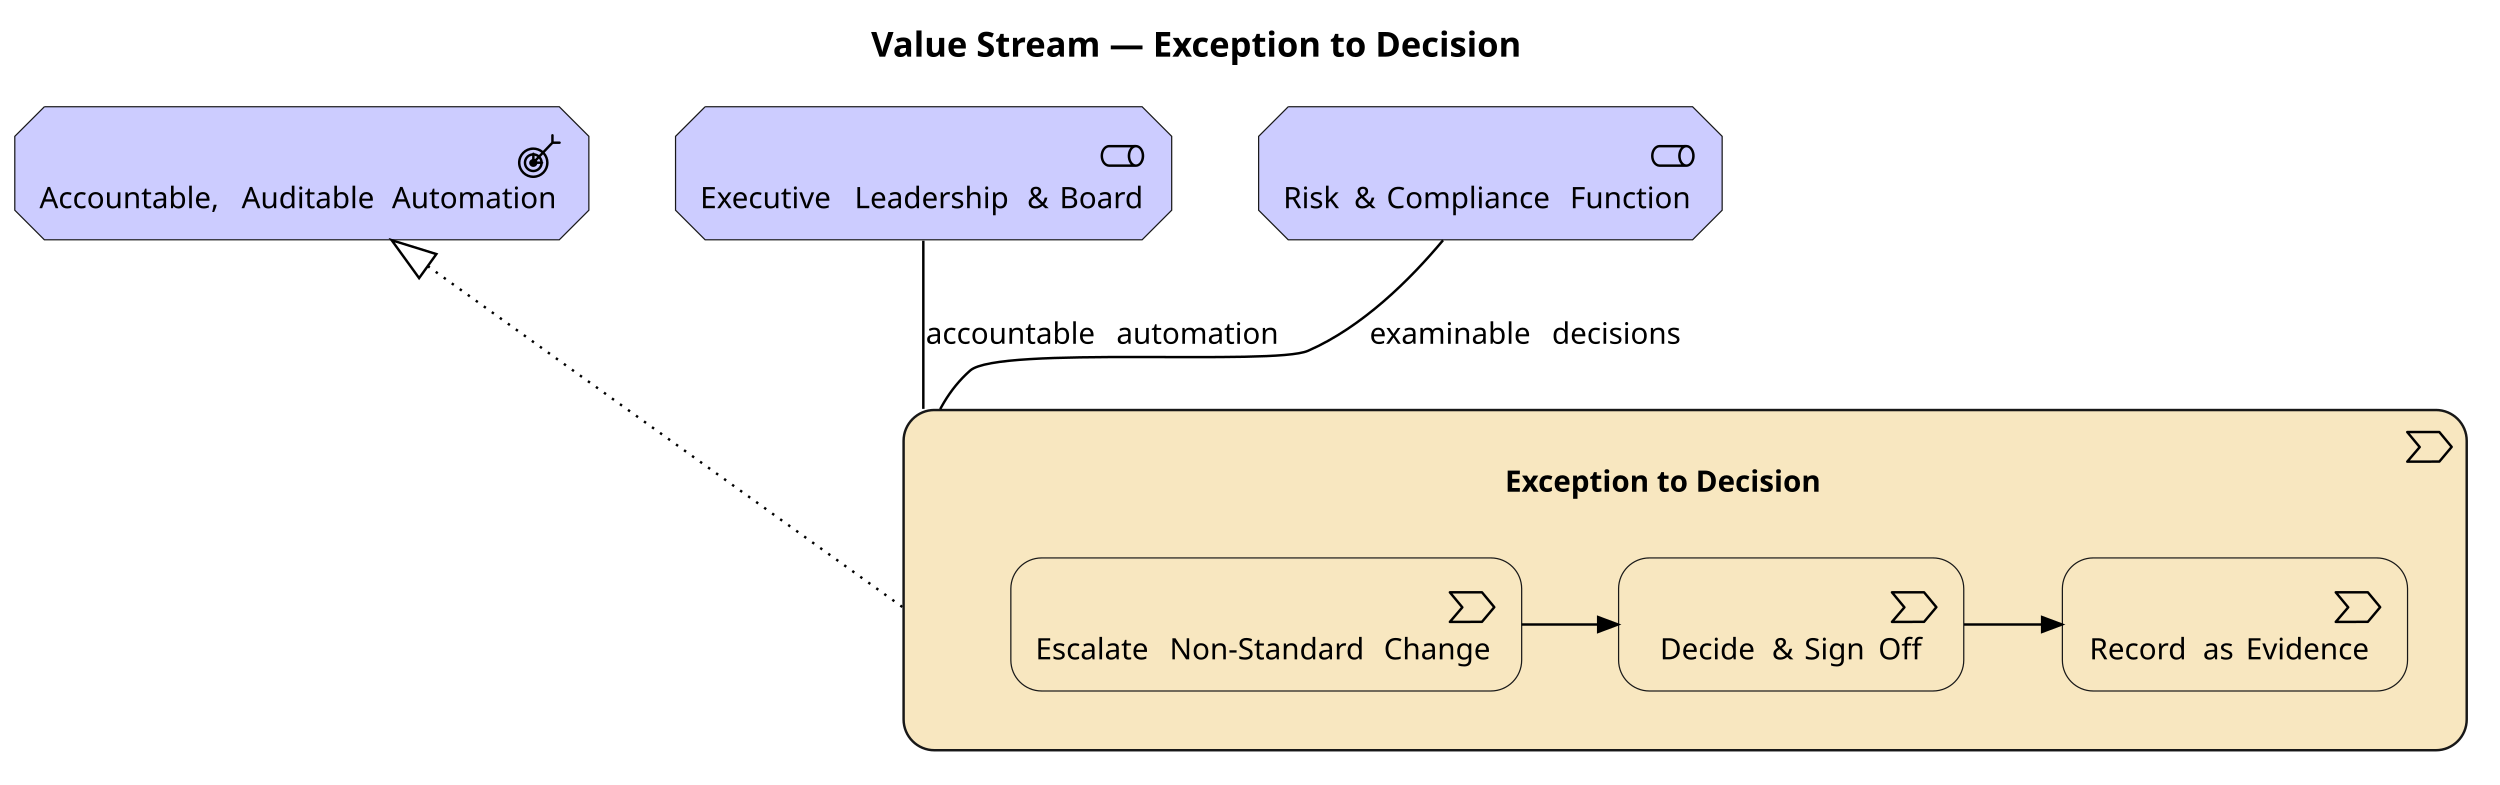
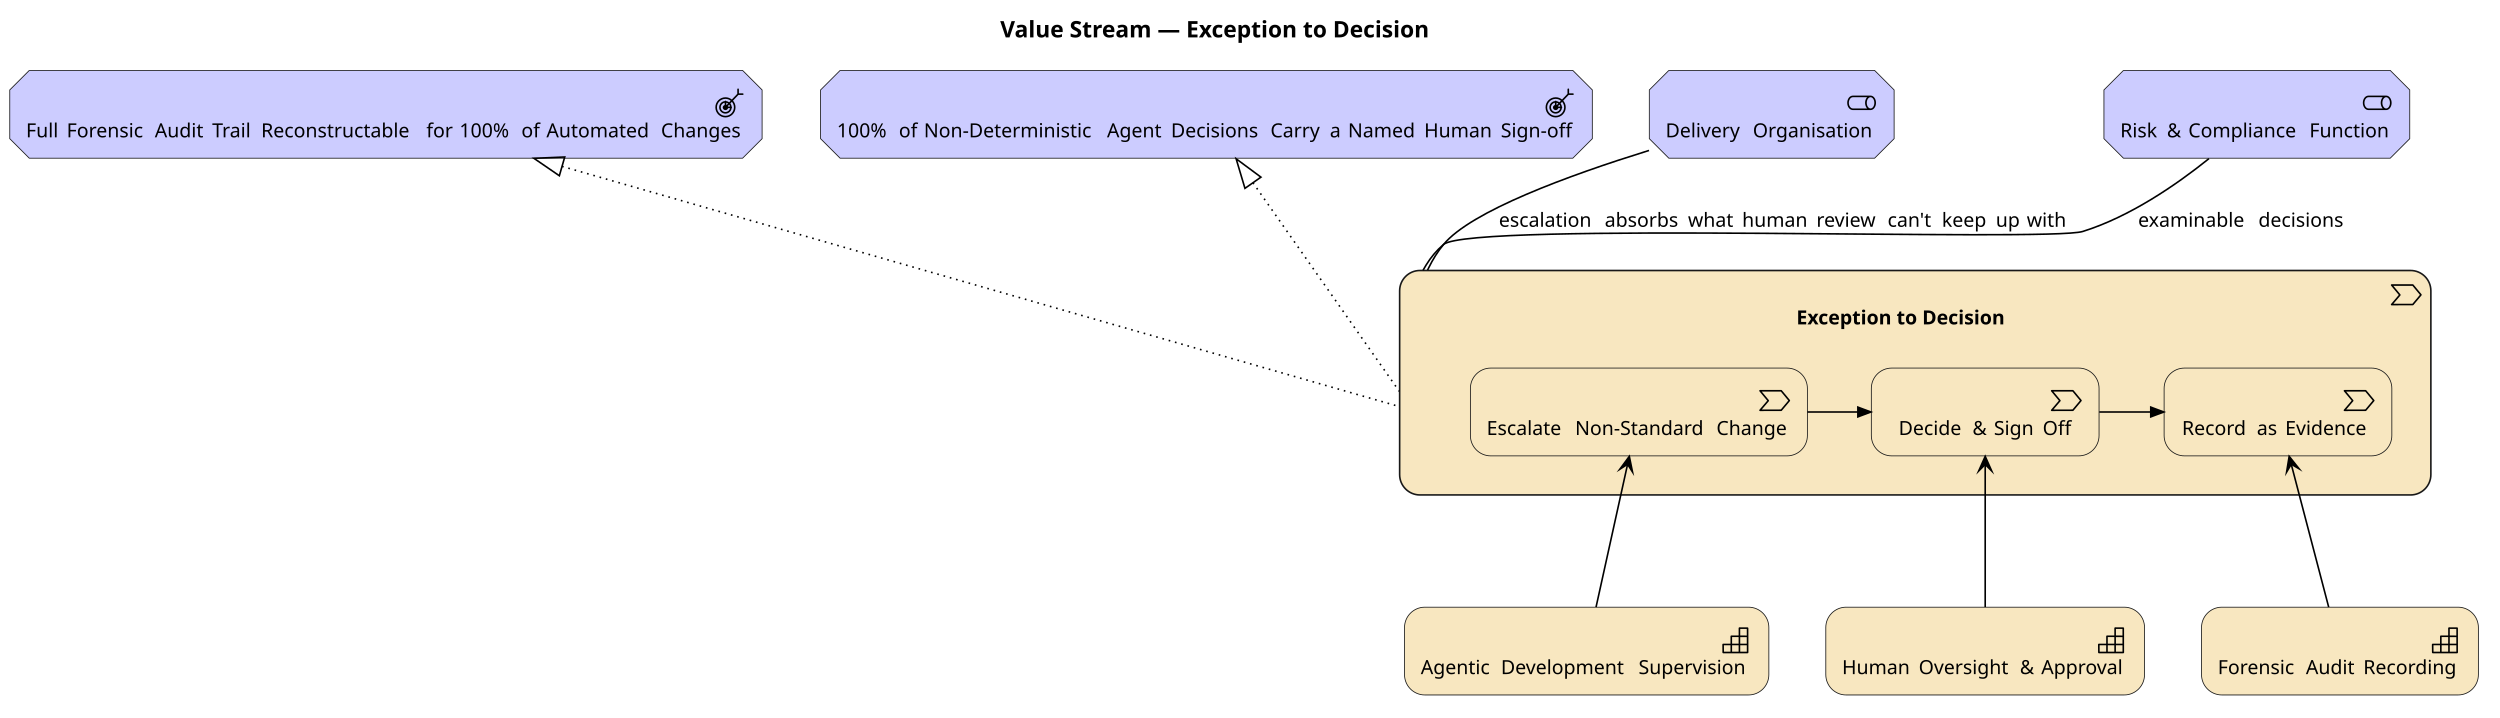
- <svg xmlns="http://www.w3.org/2000/svg" version="1.1" data-diagram-type="DESCRIPTION" style="width:1014px;height:318px;background:#FFFFFF;" width="1014px" height="318px" viewBox="0 0 1014 318" zoomAndPan="magnify" preserveAspectRatio="none" contentStyleType="text/css">
+ <svg xmlns="http://www.w3.org/2000/svg" version="1.1" data-diagram-type="DESCRIPTION" style="width:1537px;height:441px;background:#FFFFFF;" width="1537px" height="441px" viewBox="0 0 1537 441" zoomAndPan="magnify" preserveAspectRatio="none" contentStyleType="text/css">
  <defs />
  <g font-family="sans-serif" lengthAdjust="spacing">
    <g class="title" data-source-line="3">
-       <text x="353.325" y="22.995" fill="#000" font-size="14" textLength="300.85" font-weight="700">Value Stream — Exception to Decision</text>
+       <text x="614.934" y="22.995" fill="#000" font-size="14" textLength="300.85" font-weight="700">Value Stream — Exception to Decision</text>
    </g>
-     <g class="cluster" data-qualified-name="e_idc55b78731ffe56" id="ent0004" data-source-line="101">
-       <rect x="366.5" y="166.297" width="634" height="138" fill="#F8E7C0" style="stroke:#181818;stroke-width:1;" rx="12.5" ry="12.5" />
-       <path d="M976.371,174.744 A0.5,0.5 0 0 0 975.986,175.562 L980.781,181.328 L975.992,186.924 A0.5,0.5 0 0 0 976.373,187.75 L989.404,187.717 A0.5,0.5 0 0 0 989.785,187.537 L994.779,181.584 A0.5,0.5 0 0 0 994.781,180.943 L989.791,174.924 A0.5,0.5 0 0 0 989.406,174.744 M977.437,175.744 L989.172,175.744 L993.746,181.262 L989.168,186.717 L977.459,186.748 L981.814,181.658 A0.5,0.5 0 0 0 981.821,181.014" fill="#000" />
-       <text x="610.439" y="199.436" fill="#000" font-size="12" textLength="146.121" font-weight="700" font-family="Verdana">Exception to Decision</text>
+     <g class="cluster" data-qualified-name="e_idc55b78731ffe56" id="ent0008" data-source-line="101">
+       <rect x="860.5" y="166.297" width="634" height="138" fill="#F8E7C0" style="stroke:#181818;stroke-width:1;" rx="12.5" ry="12.5" />
+       <path d="M1470.371,174.744 A0.5,0.5 0 0 0 1469.986,175.562 L1474.781,181.328 L1469.992,186.924 A0.5,0.5 0 0 0 1470.373,187.75 L1483.404,187.717 A0.5,0.5 0 0 0 1483.785,187.537 L1488.779,181.584 A0.5,0.5 0 0 0 1488.781,180.943 L1483.791,174.924 A0.5,0.5 0 0 0 1483.406,174.744 M1471.437,175.744 L1483.172,175.744 L1487.746,181.262 L1483.168,186.717 L1471.459,186.748 L1475.814,181.658 A0.5,0.5 0 0 0 1475.821,181.014" fill="#000" />
+       <text x="1104.439" y="199.436" fill="#000" font-size="12" textLength="146.121" font-weight="700" font-family="Verdana">Exception to Decision</text>
    </g>
-     <g class="entity" data-qualified-name="e_idc55b78731ffe56.e_id57940702bdfc58" id="ent0005" data-source-line="101">
-       <rect x="410" y="226.297" width="207.189" height="53.969" fill="#F8E7C0" style="stroke:#181818;stroke-width:0.5;" rx="12.5" ry="12.5" />
-       <path d="M588.06,239.744 A0.5,0.5 0 0 0 587.675,240.562 L592.471,246.328 L587.682,251.924 A0.5,0.5 0 0 0 588.063,252.75 L601.094,252.717 A0.5,0.5 0 0 0 601.474,252.537 L606.468,246.584 A0.5,0.5 0 0 0 606.47,245.943 L601.48,239.924 A0.5,0.5 0 0 0 601.095,239.744 M589.127,240.744 L600.862,240.744 L605.435,246.262 L600.857,251.717 L589.148,251.748 L593.504,246.658 A0.5,0.5 0 0 0 593.51,246.014" fill="#000" />
-       <text x="420" y="267.436" fill="#000" font-size="12" textLength="50.561" font-family="Verdana">Escalate</text>
-       <text x="470.561" y="267.436" fill="#000" font-size="12" font-family="Verdana"> </text>
-       <text x="474.375" y="267.436" fill="#000" font-size="12" textLength="83.057" font-family="Verdana">Non-Standard</text>
-       <text x="557.432" y="267.436" fill="#000" font-size="12" font-family="Verdana"> </text>
-       <text x="561.246" y="267.436" fill="#000" font-size="12" textLength="45.943" font-family="Verdana">Change</text>
+     <g class="entity" data-qualified-name="e_idc55b78731ffe56.e_id57940702bdfc58" id="ent0009" data-source-line="101">
+       <rect x="904" y="226.297" width="207.189" height="53.969" fill="#F8E7C0" style="stroke:#181818;stroke-width:0.5;" rx="12.5" ry="12.5" />
+       <path d="M1082.06,239.744 A0.5,0.5 0 0 0 1081.675,240.562 L1086.471,246.328 L1081.682,251.924 A0.5,0.5 0 0 0 1082.063,252.75 L1095.094,252.717 A0.5,0.5 0 0 0 1095.474,252.537 L1100.468,246.584 A0.5,0.5 0 0 0 1100.47,245.943 L1095.48,239.924 A0.5,0.5 0 0 0 1095.095,239.744 M1083.127,240.744 L1094.862,240.744 L1099.435,246.262 L1094.857,251.717 L1083.148,251.748 L1087.504,246.658 A0.5,0.5 0 0 0 1087.51,246.014" fill="#000" />
+       <text x="914" y="267.436" fill="#000" font-size="12" textLength="50.561" font-family="Verdana">Escalate</text>
+       <text x="964.561" y="267.436" fill="#000" font-size="12" font-family="Verdana"> </text>
+       <text x="968.375" y="267.436" fill="#000" font-size="12" textLength="83.057" font-family="Verdana">Non-Standard</text>
+       <text x="1051.432" y="267.436" fill="#000" font-size="12" font-family="Verdana"> </text>
+       <text x="1055.246" y="267.436" fill="#000" font-size="12" textLength="45.943" font-family="Verdana">Change</text>
    </g>
-     <g class="entity" data-qualified-name="e_idc55b78731ffe56.e_id2d06864964375b" id="ent0006" data-source-line="101">
-       <rect x="656.5" y="226.297" width="140" height="53.969" fill="#F8E7C0" style="stroke:#181818;stroke-width:0.5;" rx="12.5" ry="12.5" />
-       <path d="M767.371,239.744 A0.5,0.5 0 0 0 766.986,240.562 L771.781,246.328 L766.992,251.924 A0.5,0.5 0 0 0 767.373,252.75 L780.404,252.717 A0.5,0.5 0 0 0 780.785,252.537 L785.779,246.584 A0.5,0.5 0 0 0 785.781,245.943 L780.791,239.924 A0.5,0.5 0 0 0 780.406,239.744 M768.437,240.744 L780.172,240.744 L784.746,246.262 L780.168,251.717 L768.459,251.748 L772.814,246.658 A0.5,0.5 0 0 0 772.821,246.014" fill="#000" />
-       <text x="673.288" y="267.436" fill="#000" font-size="12" textLength="41.555" font-family="Verdana">Decide</text>
-       <text x="714.843" y="267.436" fill="#000" font-size="12" font-family="Verdana"> </text>
-       <text x="718.657" y="267.436" fill="#000" font-size="12" font-family="Verdana">&amp;</text>
-       <text x="728.015" y="267.436" fill="#000" font-size="12" font-family="Verdana"> </text>
-       <text x="731.829" y="267.436" fill="#000" font-size="12" textLength="26.174" font-family="Verdana">Sign</text>
-       <text x="758.003" y="267.436" fill="#000" font-size="12" font-family="Verdana"> </text>
-       <text x="761.817" y="267.436" fill="#000" font-size="12" textLength="17.895" font-family="Verdana">Off</text>
+     <g class="entity" data-qualified-name="e_idc55b78731ffe56.e_id2d06864964375b" id="ent0010" data-source-line="101">
+       <rect x="1150.5" y="226.297" width="140" height="53.969" fill="#F8E7C0" style="stroke:#181818;stroke-width:0.5;" rx="12.5" ry="12.5" />
+       <path d="M1261.371,239.744 A0.5,0.5 0 0 0 1260.986,240.562 L1265.781,246.328 L1260.992,251.924 A0.5,0.5 0 0 0 1261.373,252.75 L1274.404,252.717 A0.5,0.5 0 0 0 1274.785,252.537 L1279.779,246.584 A0.5,0.5 0 0 0 1279.781,245.943 L1274.791,239.924 A0.5,0.5 0 0 0 1274.406,239.744 M1262.437,240.744 L1274.172,240.744 L1278.746,246.262 L1274.168,251.717 L1262.459,251.748 L1266.814,246.658 A0.5,0.5 0 0 0 1266.821,246.014" fill="#000" />
+       <text x="1167.288" y="267.436" fill="#000" font-size="12" textLength="41.555" font-family="Verdana">Decide</text>
+       <text x="1208.843" y="267.436" fill="#000" font-size="12" font-family="Verdana"> </text>
+       <text x="1212.657" y="267.436" fill="#000" font-size="12" font-family="Verdana">&amp;</text>
+       <text x="1222.015" y="267.436" fill="#000" font-size="12" font-family="Verdana"> </text>
+       <text x="1225.829" y="267.436" fill="#000" font-size="12" textLength="26.174" font-family="Verdana">Sign</text>
+       <text x="1252.003" y="267.436" fill="#000" font-size="12" font-family="Verdana"> </text>
+       <text x="1255.817" y="267.436" fill="#000" font-size="12" textLength="17.895" font-family="Verdana">Off</text>
    </g>
-     <g class="entity" data-qualified-name="e_idc55b78731ffe56.e_iddef15dd937ce53" id="ent0007" data-source-line="101">
-       <rect x="836.5" y="226.297" width="140" height="53.969" fill="#F8E7C0" style="stroke:#181818;stroke-width:0.5;" rx="12.5" ry="12.5" />
-       <path d="M947.371,239.744 A0.5,0.5 0 0 0 946.986,240.562 L951.781,246.328 L946.992,251.924 A0.5,0.5 0 0 0 947.373,252.75 L960.404,252.717 A0.5,0.5 0 0 0 960.785,252.537 L965.779,246.584 A0.5,0.5 0 0 0 965.781,245.943 L960.791,239.924 A0.5,0.5 0 0 0 960.406,239.744 M948.437,240.744 L960.172,240.744 L964.746,246.262 L960.168,251.717 L948.459,251.748 L952.814,246.658 A0.5,0.5 0 0 0 952.821,246.014" fill="#000" />
-       <text x="847.476" y="267.436" fill="#000" font-size="12" textLength="42.211" font-family="Verdana">Record</text>
-       <text x="889.687" y="267.436" fill="#000" font-size="12" font-family="Verdana"> </text>
-       <text x="893.501" y="267.436" fill="#000" font-size="12" textLength="13.605" font-family="Verdana">as</text>
-       <text x="907.106" y="267.436" fill="#000" font-size="12" font-family="Verdana"> </text>
-       <text x="910.921" y="267.436" fill="#000" font-size="12" textLength="54.604" font-family="Verdana">Evidence</text>
+     <g class="entity" data-qualified-name="e_idc55b78731ffe56.e_iddef15dd937ce53" id="ent0011" data-source-line="101">
+       <rect x="1330.5" y="226.297" width="140" height="53.969" fill="#F8E7C0" style="stroke:#181818;stroke-width:0.5;" rx="12.5" ry="12.5" />
+       <path d="M1441.371,239.744 A0.5,0.5 0 0 0 1440.986,240.562 L1445.781,246.328 L1440.992,251.924 A0.5,0.5 0 0 0 1441.373,252.75 L1454.404,252.717 A0.5,0.5 0 0 0 1454.785,252.537 L1459.779,246.584 A0.5,0.5 0 0 0 1459.781,245.943 L1454.791,239.924 A0.5,0.5 0 0 0 1454.406,239.744 M1442.437,240.744 L1454.172,240.744 L1458.746,246.262 L1454.168,251.717 L1442.459,251.748 L1446.814,246.658 A0.5,0.5 0 0 0 1446.821,246.014" fill="#000" />
+       <text x="1341.476" y="267.436" fill="#000" font-size="12" textLength="42.211" font-family="Verdana">Record</text>
+       <text x="1383.687" y="267.436" fill="#000" font-size="12" font-family="Verdana"> </text>
+       <text x="1387.501" y="267.436" fill="#000" font-size="12" textLength="13.605" font-family="Verdana">as</text>
+       <text x="1401.106" y="267.436" fill="#000" font-size="12" font-family="Verdana"> </text>
+       <text x="1404.921" y="267.436" fill="#000" font-size="12" textLength="54.604" font-family="Verdana">Evidence</text>
    </g>
-     <g class="entity" data-qualified-name="e_id19419ed668d556" id="ent0001" data-source-line="270">
-       <path d="M286,43.297 L463.236,43.297 L475.236,55.297 L475.236,85.266 L463.236,97.266 L286,97.266 L274,85.266 L274,55.297 L286,43.297" style="stroke:#181818;stroke-width:0.5;" fill="#CCF" />
-       <path d="M460.681,58.771 L449.818,58.779 A0.5,0.5 0 0 0 449.809,58.779 C448.82,58.797 447.948,59.346 447.348,60.156 C446.748,60.966 446.395,62.044 446.395,63.224 C446.394,64.404 446.746,65.484 447.346,66.294 C447.945,67.105 448.817,67.654 449.805,67.673 A0.5,0.5 0 0 0 449.814,67.673 A0.5,0.5 0 0 0 449.824,67.673 L460.746,67.683 L460.746,67.682 C461.571,67.68 462.389,67.27 463.006,66.517 A0.5,0.5 0 0 0 463.025,66.453 A0.5,0.5 0 0 0 463.085,66.417 C464.382,64.725 464.447,62.073 463.252,60.269 C462.654,59.367 461.803,58.83 460.904,58.774 C460.851,58.771 460.799,58.772 460.746,58.772 L460.746,58.771 L460.684,58.771 C460.683,58.771 460.682,58.771 460.681,58.771 M460.746,59.77 C460.778,59.77 460.81,59.771 460.842,59.773 C461.389,59.807 461.958,60.125 462.418,60.82 C463.339,62.21 463.273,64.529 462.293,65.808 A0.5,0.5 0 0 0 462.28,65.859 A0.5,0.5 0 0 0 462.233,65.884 C461.77,66.449 461.253,66.685 460.746,66.683 L460.744,66.683 C460.701,66.683 460.658,66.68 460.615,66.677 C460.068,66.63 459.5,66.298 459.047,65.591 C458.141,64.177 458.236,61.86 459.229,60.607 C459.676,60.043 460.183,59.79 460.679,59.771 L460.746,59.771 M458.628,59.772 C458.565,59.84 458.504,59.912 458.445,59.986 C457.126,61.651 457.032,64.302 458.203,66.13 C458.333,66.332 458.474,66.516 458.626,66.681 L449.825,66.673 L449.824,66.673 C449.193,66.661 448.606,66.317 448.15,65.701 C447.695,65.084 447.395,64.203 447.395,63.224 C447.395,62.245 447.694,61.366 448.15,60.749 C448.607,60.133 449.195,59.79 449.826,59.778" fill="#000" />
-       <text x="284" y="84.436" fill="#000" font-size="12" textLength="58.793" font-family="Verdana">Executive</text>
-       <text x="342.793" y="84.436" fill="#000" font-size="12" font-family="Verdana"> </text>
-       <text x="346.607" y="84.436" fill="#000" font-size="12" textLength="66.164" font-family="Verdana">Leadership</text>
-       <text x="412.771" y="84.436" fill="#000" font-size="12" font-family="Verdana"> </text>
-       <text x="416.586" y="84.436" fill="#000" font-size="12" font-family="Verdana">&amp;</text>
-       <text x="425.943" y="84.436" fill="#000" font-size="12" font-family="Verdana"> </text>
-       <text x="429.758" y="84.436" fill="#000" font-size="12" textLength="35.479" font-family="Verdana">Board</text>
+     <g class="entity" data-qualified-name="e_idb1fdf098c7c056" id="ent0001" data-source-line="270">
+       <path d="M1026,43.297 L1152.506,43.297 L1164.506,55.297 L1164.506,85.266 L1152.506,97.266 L1026,97.266 L1014,85.266 L1014,55.297 L1026,43.297" style="stroke:#181818;stroke-width:0.5;" fill="#CCF" />
+       <path d="M1149.951,58.771 L1139.088,58.779 A0.5,0.5 0 0 0 1139.078,58.779 C1138.09,58.797 1137.217,59.346 1136.617,60.156 C1136.017,60.966 1135.665,62.044 1135.664,63.224 C1135.664,64.404 1136.016,65.484 1136.615,66.294 C1137.214,67.105 1138.086,67.654 1139.074,67.673 A0.5,0.5 0 0 0 1139.084,67.673 A0.5,0.5 0 0 0 1139.094,67.673 L1150.016,67.683 L1150.016,67.682 C1150.841,67.68 1151.659,67.27 1152.275,66.517 A0.5,0.5 0 0 0 1152.295,66.453 A0.5,0.5 0 0 0 1152.355,66.417 C1153.651,64.725 1153.716,62.073 1152.521,60.269 C1151.924,59.367 1151.072,58.83 1150.174,58.774 C1150.121,58.771 1150.068,58.772 1150.016,58.772 L1150.016,58.771 L1149.954,58.771 C1149.953,58.771 1149.951,58.771 1149.95,58.771 M1150.016,59.77 C1150.048,59.77 1150.08,59.771 1150.112,59.773 C1150.659,59.807 1151.227,60.125 1151.688,60.82 C1152.608,62.21 1152.543,64.529 1151.563,65.808 A0.5,0.5 0 0 0 1151.549,65.859 A0.5,0.5 0 0 0 1151.502,65.884 C1151.04,66.449 1150.522,66.685 1150.016,66.683 L1150.013,66.683 C1149.97,66.683 1149.927,66.68 1149.885,66.677 C1149.337,66.63 1148.769,66.298 1148.316,65.591 C1147.41,64.177 1147.506,61.86 1148.498,60.607 C1148.945,60.043 1149.452,59.79 1149.948,59.771 L1150.016,59.771 M1147.897,59.772 C1147.835,59.84 1147.774,59.912 1147.715,59.986 C1146.396,61.651 1146.302,64.302 1147.473,66.13 C1147.602,66.332 1147.744,66.516 1147.896,66.681 L1139.094,66.673 L1139.094,66.673 C1138.462,66.661 1137.876,66.317 1137.42,65.701 C1136.964,65.084 1136.664,64.203 1136.664,63.224 C1136.665,62.245 1136.964,61.366 1137.42,60.749 C1137.876,60.133 1138.464,59.79 1139.096,59.778" fill="#000" />
+       <text x="1024" y="84.436" fill="#000" font-size="12" textLength="49.811" font-family="Verdana">Delivery</text>
+       <text x="1073.811" y="84.436" fill="#000" font-size="12" font-family="Verdana"> </text>
+       <text x="1077.625" y="84.436" fill="#000" font-size="12" textLength="76.881" font-family="Verdana">Organisation</text>
    </g>
    <g class="entity" data-qualified-name="e_id133bbac4b3e450" id="ent0002" data-source-line="270">
-       <path d="M522.5,43.297 L686.506,43.297 L698.506,55.297 L698.506,85.266 L686.506,97.266 L522.5,97.266 L510.5,85.266 L510.5,55.297 L522.5,43.297" style="stroke:#181818;stroke-width:0.5;" fill="#CCF" />
-       <path d="M683.951,58.771 L673.088,58.779 A0.5,0.5 0 0 0 673.078,58.779 C672.09,58.797 671.217,59.346 670.617,60.156 C670.017,60.966 669.665,62.044 669.664,63.224 C669.664,64.404 670.016,65.484 670.615,66.294 C671.214,67.105 672.086,67.654 673.074,67.673 A0.5,0.5 0 0 0 673.084,67.673 A0.5,0.5 0 0 0 673.094,67.673 L684.016,67.683 L684.016,67.682 C684.841,67.68 685.659,67.27 686.275,66.517 A0.5,0.5 0 0 0 686.295,66.453 A0.5,0.5 0 0 0 686.355,66.417 C687.651,64.725 687.716,62.073 686.521,60.269 C685.924,59.367 685.072,58.83 684.174,58.774 C684.121,58.771 684.068,58.772 684.016,58.772 L684.016,58.771 L683.954,58.771 C683.953,58.771 683.951,58.771 683.95,58.771 M684.016,59.77 C684.048,59.77 684.08,59.771 684.112,59.773 C684.659,59.807 685.227,60.125 685.688,60.82 C686.608,62.21 686.543,64.529 685.563,65.808 A0.5,0.5 0 0 0 685.549,65.859 A0.5,0.5 0 0 0 685.502,65.884 C685.04,66.449 684.522,66.685 684.016,66.683 L684.013,66.683 C683.97,66.683 683.927,66.68 683.885,66.677 C683.337,66.63 682.769,66.298 682.316,65.591 C681.41,64.177 681.506,61.86 682.498,60.607 C682.945,60.043 683.452,59.79 683.948,59.771 L684.016,59.771 M681.897,59.772 C681.835,59.84 681.774,59.912 681.715,59.986 C680.396,61.651 680.302,64.302 681.473,66.13 C681.602,66.332 681.744,66.516 681.896,66.681 L673.094,66.673 L673.094,66.673 C672.462,66.661 671.876,66.317 671.42,65.701 C670.964,65.084 670.664,64.203 670.664,63.224 C670.665,62.245 670.964,61.366 671.42,60.749 C671.876,60.133 672.464,59.79 673.096,59.778" fill="#000" />
-       <text x="520.5" y="84.436" fill="#000" font-size="12" textLength="24.873" font-family="Verdana">Risk</text>
-       <text x="545.373" y="84.436" fill="#000" font-size="12" font-family="Verdana"> </text>
-       <text x="549.188" y="84.436" fill="#000" font-size="12" font-family="Verdana">&amp;</text>
-       <text x="558.545" y="84.436" fill="#000" font-size="12" font-family="Verdana"> </text>
-       <text x="562.359" y="84.436" fill="#000" font-size="12" textLength="70.635" font-family="Verdana">Compliance</text>
-       <text x="632.994" y="84.436" fill="#000" font-size="12" font-family="Verdana"> </text>
-       <text x="636.809" y="84.436" fill="#000" font-size="12" textLength="51.697" font-family="Verdana">Function</text>
+       <path d="M1305.5,43.297 L1469.506,43.297 L1481.506,55.297 L1481.506,85.266 L1469.506,97.266 L1305.5,97.266 L1293.5,85.266 L1293.5,55.297 L1305.5,43.297" style="stroke:#181818;stroke-width:0.5;" fill="#CCF" />
+       <path d="M1466.951,58.771 L1456.088,58.779 A0.5,0.5 0 0 0 1456.078,58.779 C1455.09,58.797 1454.217,59.346 1453.617,60.156 C1453.017,60.966 1452.665,62.044 1452.664,63.224 C1452.664,64.404 1453.016,65.484 1453.615,66.294 C1454.214,67.105 1455.086,67.654 1456.074,67.673 A0.5,0.5 0 0 0 1456.084,67.673 A0.5,0.5 0 0 0 1456.094,67.673 L1467.016,67.683 L1467.016,67.682 C1467.841,67.68 1468.659,67.27 1469.275,66.517 A0.5,0.5 0 0 0 1469.295,66.453 A0.5,0.5 0 0 0 1469.355,66.417 C1470.651,64.725 1470.716,62.073 1469.521,60.269 C1468.924,59.367 1468.072,58.83 1467.174,58.774 C1467.121,58.771 1467.068,58.772 1467.016,58.772 L1467.016,58.771 L1466.954,58.771 C1466.953,58.771 1466.951,58.771 1466.95,58.771 M1467.016,59.77 C1467.048,59.77 1467.08,59.771 1467.112,59.773 C1467.659,59.807 1468.227,60.125 1468.688,60.82 C1469.608,62.21 1469.543,64.529 1468.563,65.808 A0.5,0.5 0 0 0 1468.549,65.859 A0.5,0.5 0 0 0 1468.502,65.884 C1468.04,66.449 1467.522,66.685 1467.016,66.683 L1467.013,66.683 C1466.97,66.683 1466.927,66.68 1466.885,66.677 C1466.337,66.63 1465.769,66.298 1465.316,65.591 C1464.41,64.177 1464.506,61.86 1465.498,60.607 C1465.945,60.043 1466.452,59.79 1466.948,59.771 L1467.016,59.771 M1464.897,59.772 C1464.835,59.84 1464.774,59.912 1464.715,59.986 C1463.396,61.651 1463.302,64.302 1464.473,66.13 C1464.602,66.332 1464.744,66.516 1464.896,66.681 L1456.094,66.673 L1456.094,66.673 C1455.462,66.661 1454.876,66.317 1454.42,65.701 C1453.964,65.084 1453.664,64.203 1453.664,63.224 C1453.665,62.245 1453.964,61.366 1454.42,60.749 C1454.876,60.133 1455.464,59.79 1456.096,59.778" fill="#000" />
+       <text x="1303.5" y="84.436" fill="#000" font-size="12" textLength="24.873" font-family="Verdana">Risk</text>
+       <text x="1328.373" y="84.436" fill="#000" font-size="12" font-family="Verdana"> </text>
+       <text x="1332.188" y="84.436" fill="#000" font-size="12" font-family="Verdana">&amp;</text>
+       <text x="1341.545" y="84.436" fill="#000" font-size="12" font-family="Verdana"> </text>
+       <text x="1345.359" y="84.436" fill="#000" font-size="12" textLength="70.635" font-family="Verdana">Compliance</text>
+       <text x="1415.994" y="84.436" fill="#000" font-size="12" font-family="Verdana"> </text>
+       <text x="1419.809" y="84.436" fill="#000" font-size="12" textLength="51.697" font-family="Verdana">Function</text>
    </g>
-     <g class="entity" data-qualified-name="e_ide8275430b0ad5e" id="ent0003" data-source-line="283">
-       <path d="M18,43.297 L226.842,43.297 L238.842,55.297 L238.842,85.266 L226.842,97.266 L18,97.266 L6,85.266 L6,55.297 L18,43.297" style="stroke:#181818;stroke-width:0.5;" fill="#CCF" />
-       <path d="M224.072,54.379 A0.5,0.5 0 0 0 223.572,54.879 L223.572,57.676 L220.223,61.187 C219.141,60.302 217.758,59.775 216.255,59.785 A0.5,0.5 0 0 0 216.232,59.794 A0.5,0.5 0 0 0 216.212,59.787 C212.793,59.833 210.046,62.651 210.087,66.07 C210.128,69.489 212.941,72.24 216.361,72.205 C219.78,72.17 222.536,69.362 222.507,65.943 C222.494,64.385 221.905,62.963 220.943,61.879 L224.286,58.375 L226.958,58.375 A0.5,0.5 0 0 0 227.458,57.875 A0.5,0.5 0 0 0 226.958,57.375 L224.572,57.375 L224.572,54.878 A0.5,0.5 0 0 0 224.072,54.379 M216.251,60.775 L216.252,60.775 A0.5,0.5 0 0 0 216.262,60.785 C217.499,60.777 218.637,61.198 219.535,61.909 L218.6,62.889 C218.084,62.505 217.469,62.247 216.803,62.16 A0.5,0.5 0 0 0 216.359,61.875 A0.5,0.5 0 0 0 215.907,62.146 C213.937,62.344 212.403,64.026 212.427,66.041 C212.453,68.169 214.209,69.887 216.338,69.865 C218.319,69.845 219.944,68.326 220.145,66.399 A0.5,0.5 0 0 0 220.349,65.996 A0.5,0.5 0 0 0 220.344,65.929 A0.5,0.5 0 0 0 220.144,65.593 C220.066,64.838 219.769,64.147 219.318,63.584 L220.254,62.602 C221.026,63.502 221.496,64.67 221.507,65.951 C221.532,68.831 219.23,71.175 216.351,71.205 C213.471,71.234 211.122,68.938 211.087,66.058 C211.053,63.179 213.347,60.826 216.226,60.787 A0.5,0.5 0 0 0 216.251,60.775 M215.839,63.163 L215.818,64.528 A0.959,0.959 0 0 0 215.817,64.528 A0.959,0.959 0 0 0 215.624,64.625 C215.065,64.907 214.619,65.383 214.626,66.043 C214.637,66.962 215.412,67.718 216.331,67.709 C217.082,67.701 217.725,67.185 217.932,66.496 L219.123,66.496 C218.889,67.834 217.735,68.851 216.325,68.865 C214.737,68.882 213.446,67.618 213.427,66.029 C213.41,64.583 214.453,63.383 215.839,63.163 M216.839,63.177 C217.229,63.251 217.59,63.403 217.906,63.617 L217.054,64.511 C216.978,64.473 216.9,64.441 216.819,64.415 M218.625,64.313 C218.873,64.657 219.047,65.059 219.123,65.496 L217.915,65.496 C217.88,65.392 217.835,65.292 217.781,65.197" fill="#000" />
-       <text x="16" y="84.436" fill="#000" font-size="12" textLength="78.164" font-family="Verdana">Accountable,</text>
-       <text x="94.164" y="84.436" fill="#000" font-size="12" font-family="Verdana"> </text>
-       <text x="97.979" y="84.436" fill="#000" font-size="12" textLength="57.158" font-family="Verdana">Auditable</text>
-       <text x="155.137" y="84.436" fill="#000" font-size="12" font-family="Verdana"> </text>
-       <text x="158.951" y="84.436" fill="#000" font-size="12" textLength="69.891" font-family="Verdana">Automation</text>
+     <g class="entity" data-qualified-name="e_id872d0a441b6453" id="ent0003" data-source-line="283">
+       <path d="M516.5,43.297 L966.959,43.297 L978.959,55.297 L978.959,85.266 L966.959,97.266 L516.5,97.266 L504.5,85.266 L504.5,55.297 L516.5,43.297" style="stroke:#181818;stroke-width:0.5;" fill="#CCF" />
+       <path d="M964.189,54.379 A0.5,0.5 0 0 0 963.689,54.879 L963.689,57.676 L960.34,61.187 C959.259,60.302 957.875,59.775 956.372,59.785 A0.5,0.5 0 0 0 956.349,59.794 A0.5,0.5 0 0 0 956.33,59.787 C952.91,59.833 950.164,62.651 950.204,66.07 C950.245,69.489 953.058,72.24 956.478,72.205 C959.897,72.17 962.653,69.362 962.624,65.943 C962.611,64.385 962.022,62.963 961.061,61.879 L964.403,58.375 L967.076,58.375 A0.5,0.5 0 0 0 967.575,57.875 A0.5,0.5 0 0 0 967.076,57.375 L964.689,57.375 L964.689,54.878 A0.5,0.5 0 0 0 964.189,54.379 M956.368,60.775 L956.369,60.775 A0.5,0.5 0 0 0 956.379,60.785 C957.616,60.777 958.754,61.198 959.652,61.909 L958.717,62.889 C958.201,62.505 957.586,62.247 956.92,62.16 A0.5,0.5 0 0 0 956.476,61.875 A0.5,0.5 0 0 0 956.024,62.146 C954.055,62.344 952.52,64.026 952.544,66.041 C952.57,68.169 954.326,69.887 956.455,69.865 C958.436,69.845 960.061,68.326 960.262,66.399 A0.5,0.5 0 0 0 960.466,65.996 A0.5,0.5 0 0 0 960.461,65.929 A0.5,0.5 0 0 0 960.261,65.593 C960.183,64.838 959.886,64.147 959.436,63.584 L960.372,62.602 C961.143,63.502 961.613,64.67 961.624,65.951 C961.649,68.831 959.347,71.175 956.468,71.205 C953.588,71.234 951.239,68.938 951.205,66.058 C951.17,63.179 953.464,60.826 956.343,60.787 A0.5,0.5 0 0 0 956.368,60.775 M955.956,63.163 L955.935,64.528 A0.959,0.959 0 0 0 955.934,64.528 A0.959,0.959 0 0 0 955.741,64.625 C955.182,64.907 954.736,65.383 954.744,66.043 C954.755,66.962 955.529,67.718 956.448,67.709 C957.199,67.701 957.842,67.185 958.049,66.496 L959.24,66.496 C959.007,67.834 957.852,68.851 956.443,68.865 C954.854,68.882 953.564,67.618 953.545,66.029 C953.527,64.583 954.57,63.383 955.956,63.163 M956.956,63.177 C957.346,63.251 957.707,63.403 958.023,63.617 L957.171,64.511 C957.096,64.473 957.017,64.441 956.937,64.415 M958.742,64.313 C958.99,64.657 959.164,65.059 959.24,65.496 L958.032,65.496 C957.997,65.392 957.952,65.292 957.898,65.197" fill="#000" />
+       <text x="514.5" y="84.436" fill="#000" font-size="12" textLength="34.307" font-family="Verdana">100%</text>
+       <text x="548.807" y="84.436" fill="#000" font-size="12" font-family="Verdana"> </text>
+       <text x="552.621" y="84.436" fill="#000" font-size="12" textLength="11.566" font-family="Verdana">of</text>
+       <text x="564.188" y="84.436" fill="#000" font-size="12" font-family="Verdana"> </text>
+       <text x="568.002" y="84.436" fill="#000" font-size="12" textLength="108.75" font-family="Verdana">Non-Deterministic</text>
+       <text x="676.752" y="84.436" fill="#000" font-size="12" font-family="Verdana"> </text>
+       <text x="680.566" y="84.436" fill="#000" font-size="12" textLength="35.52" font-family="Verdana">Agent</text>
+       <text x="716.086" y="84.436" fill="#000" font-size="12" font-family="Verdana"> </text>
+       <text x="719.9" y="84.436" fill="#000" font-size="12" textLength="57.34" font-family="Verdana">Decisions</text>
+       <text x="777.24" y="84.436" fill="#000" font-size="12" font-family="Verdana"> </text>
+       <text x="781.055" y="84.436" fill="#000" font-size="12" textLength="32.701" font-family="Verdana">Carry</text>
+       <text x="813.756" y="84.436" fill="#000" font-size="12" font-family="Verdana"> </text>
+       <text x="817.57" y="84.436" fill="#000" font-size="12" font-family="Verdana">a</text>
+       <text x="824.924" y="84.436" fill="#000" font-size="12" font-family="Verdana"> </text>
+       <text x="828.738" y="84.436" fill="#000" font-size="12" textLength="43.02" font-family="Verdana">Named</text>
+       <text x="871.758" y="84.436" fill="#000" font-size="12" font-family="Verdana"> </text>
+       <text x="875.572" y="84.436" fill="#000" font-size="12" textLength="43.277" font-family="Verdana">Human</text>
+       <text x="918.85" y="84.436" fill="#000" font-size="12" font-family="Verdana"> </text>
+       <text x="922.664" y="84.436" fill="#000" font-size="12" textLength="46.295" font-family="Verdana">Sign-off</text>
    </g>
-     <g class="link" data-entity-1="ent0001" data-entity-2="ent0004" id="lnk8" data-source-line="349" data-link-type="association">
-       <path d="M374.5,97.617 C374.5,109.969 374.5,125.61 374.5,142.172 C374.5,146.313 374.5,150.511 374.5,154.73 C374.5,156.839 374.5,158.954 374.5,161.069 C374.5,162.126 374.5,163.184 374.5,164.241 C374.5,164.77 374.5,165.298 374.5,165.826" style="stroke:#000;stroke-width:1;" fill="none" id="e_id19419ed668d556-e_idc55b78731ffe56" />
-       <text x="375.5" y="139.436" fill="#000" font-size="12" textLength="73.494" font-family="Verdana">accountable</text>
-       <text x="448.994" y="139.436" fill="#000" font-size="12" font-family="Verdana"> </text>
-       <text x="452.809" y="139.436" fill="#000" font-size="12" textLength="69.035" font-family="Verdana">automation</text>
+     <g class="entity" data-qualified-name="e_id352de296456859" id="ent0004" data-source-line="283">
+       <path d="M18,43.297 L456.541,43.297 L468.541,55.297 L468.541,85.266 L456.541,97.266 L18,97.266 L6,85.266 L6,55.297 L18,43.297" style="stroke:#181818;stroke-width:0.5;" fill="#CCF" />
+       <path d="M453.771,54.379 A0.5,0.5 0 0 0 453.271,54.879 L453.271,57.676 L449.922,61.187 C448.841,60.302 447.457,59.775 445.954,59.785 A0.5,0.5 0 0 0 445.931,59.794 A0.5,0.5 0 0 0 445.912,59.787 C442.492,59.833 439.746,62.651 439.786,66.07 C439.827,69.489 442.64,72.24 446.06,72.205 C449.479,72.17 452.235,69.362 452.206,65.943 C452.193,64.385 451.604,62.963 450.643,61.879 L453.985,58.375 L456.658,58.375 A0.5,0.5 0 0 0 457.157,57.875 A0.5,0.5 0 0 0 456.658,57.375 L454.271,57.375 L454.271,54.878 A0.5,0.5 0 0 0 453.771,54.379 M445.95,60.775 L445.951,60.775 A0.5,0.5 0 0 0 445.961,60.785 C447.198,60.777 448.336,61.198 449.234,61.909 L448.299,62.889 C447.783,62.505 447.168,62.247 446.502,62.16 A0.5,0.5 0 0 0 446.058,61.875 A0.5,0.5 0 0 0 445.606,62.146 C443.637,62.344 442.102,64.026 442.126,66.041 C442.152,68.169 443.908,69.887 446.037,69.865 C448.018,69.845 449.643,68.326 449.844,66.399 A0.5,0.5 0 0 0 450.048,65.996 A0.5,0.5 0 0 0 450.043,65.929 A0.5,0.5 0 0 0 449.843,65.593 C449.765,64.838 449.468,64.147 449.018,63.584 L449.954,62.602 C450.725,63.502 451.195,64.67 451.206,65.951 C451.231,68.831 448.929,71.175 446.05,71.205 C443.17,71.234 440.821,68.938 440.787,66.058 C440.752,63.179 443.046,60.826 445.925,60.787 A0.5,0.5 0 0 0 445.95,60.775 M445.538,63.163 L445.517,64.528 A0.959,0.959 0 0 0 445.516,64.528 A0.959,0.959 0 0 0 445.323,64.625 C444.764,64.907 444.318,65.383 444.326,66.043 C444.337,66.962 445.111,67.718 446.03,67.709 C446.781,67.701 447.424,67.185 447.631,66.496 L448.822,66.496 C448.589,67.834 447.434,68.851 446.025,68.865 C444.436,68.882 443.146,67.618 443.127,66.029 C443.109,64.583 444.152,63.383 445.538,63.163 M446.538,63.177 C446.928,63.251 447.289,63.403 447.605,63.617 L446.753,64.511 C446.678,64.473 446.599,64.441 446.519,64.415 M448.324,64.313 C448.572,64.657 448.746,65.059 448.822,65.496 L447.614,65.496 C447.579,65.392 447.534,65.292 447.48,65.197" fill="#000" />
+       <text x="16" y="84.436" fill="#000" font-size="12" textLength="21.176" font-family="Verdana">Full</text>
+       <text x="37.176" y="84.436" fill="#000" font-size="12" font-family="Verdana"> </text>
+       <text x="40.99" y="84.436" fill="#000" font-size="12" textLength="50.35" font-family="Verdana">Forensic</text>
+       <text x="91.34" y="84.436" fill="#000" font-size="12" font-family="Verdana"> </text>
+       <text x="95.154" y="84.436" fill="#000" font-size="12" textLength="31.471" font-family="Verdana">Audit</text>
+       <text x="126.625" y="84.436" fill="#000" font-size="12" font-family="Verdana"> </text>
+       <text x="130.439" y="84.436" fill="#000" font-size="12" textLength="26.285" font-family="Verdana">Trail</text>
+       <text x="156.725" y="84.436" fill="#000" font-size="12" font-family="Verdana"> </text>
+       <text x="160.539" y="84.436" fill="#000" font-size="12" textLength="97.752" font-family="Verdana">Reconstructable</text>
+       <text x="258.291" y="84.436" fill="#000" font-size="12" font-family="Verdana"> </text>
+       <text x="262.105" y="84.436" fill="#000" font-size="12" textLength="16.5" font-family="Verdana">for</text>
+       <text x="278.605" y="84.436" fill="#000" font-size="12" font-family="Verdana"> </text>
+       <text x="282.42" y="84.436" fill="#000" font-size="12" textLength="34.307" font-family="Verdana">100%</text>
+       <text x="316.727" y="84.436" fill="#000" font-size="12" font-family="Verdana"> </text>
+       <text x="320.541" y="84.436" fill="#000" font-size="12" textLength="11.566" font-family="Verdana">of</text>
+       <text x="332.107" y="84.436" fill="#000" font-size="12" font-family="Verdana"> </text>
+       <text x="335.922" y="84.436" fill="#000" font-size="12" textLength="66.609" font-family="Verdana">Automated</text>
+       <text x="402.531" y="84.436" fill="#000" font-size="12" font-family="Verdana"> </text>
+       <text x="406.346" y="84.436" fill="#000" font-size="12" textLength="52.195" font-family="Verdana">Changes</text>
    </g>
-     <g class="link" data-entity-1="ent0002" data-entity-2="ent0004" id="lnk9" data-source-line="349" data-link-type="association">
-       <path d="M585.3,97.447 C571.9,113.467 552.53,132.687 530.5,142.297 C516.52,148.397 404.94,140.217 393.5,150.297 C389.244,154.049 385.747,158.423 382.888,163.208 C382.53,163.806 382.183,164.41 381.845,165.021 C381.676,165.326 381.51,165.633 381.346,165.941" style="stroke:#000;stroke-width:1;" fill="none" id="e_id133bbac4b3e450-e_idc55b78731ffe56" />
-       <text x="555.5" y="139.436" fill="#000" font-size="12" textLength="70.154" font-family="Verdana">examinable</text>
-       <text x="625.654" y="139.436" fill="#000" font-size="12" font-family="Verdana"> </text>
-       <text x="629.469" y="139.436" fill="#000" font-size="12" textLength="55.717" font-family="Verdana">decisions</text>
+     <g class="entity" data-qualified-name="e_id4a1c34ab69d151" id="ent0005" data-source-line="92">
+       <rect x="863.5" y="373.297" width="223.988" height="53.969" fill="#F8E7C0" style="stroke:#181818;stroke-width:0.5;" rx="12.5" ry="12.5" />
+       <path d="M1069.405,385.661 A0.5,0.5 0 0 0 1068.901,386.161 L1068.901,390.686 L1064.399,390.665 A0.5,0.5 0 0 0 1063.898,391.165 L1063.898,395.718 L1059.37,395.718 A0.5,0.5 0 0 0 1058.87,396.221 L1058.917,401.157 A0.5,0.5 0 0 0 1059.417,401.651 L1074.431,401.651 A0.5,0.5 0 0 0 1074.931,401.151 L1074.908,386.184 A0.5,0.5 0 0 0 1074.409,385.684 M1069.901,386.663 L1073.907,386.683 L1073.913,390.71 L1069.901,390.69 M1064.898,391.667 L1068.901,391.686 L1068.901,395.718 L1064.898,395.718 M1069.901,391.69 L1073.907,391.71 L1073.907,395.718 L1069.901,395.718 M1059.874,396.718 L1063.898,396.718 L1063.898,400.651 L1059.914,400.651 M1064.898,396.718 L1068.902,396.718 L1068.902,400.627 L1064.898,400.627 M1069.902,396.718 L1073.923,396.718 L1073.931,400.651 L1069.902,400.651" fill="#000" />
+       <text x="873.5" y="414.436" fill="#000" font-size="12" textLength="45.451" font-family="Verdana">Agentic</text>
+       <text x="918.951" y="414.436" fill="#000" font-size="12" font-family="Verdana"> </text>
+       <text x="922.766" y="414.436" fill="#000" font-size="12" textLength="80.783" font-family="Verdana">Development</text>
+       <text x="1003.549" y="414.436" fill="#000" font-size="12" font-family="Verdana"> </text>
+       <text x="1007.363" y="414.436" fill="#000" font-size="12" textLength="70.125" font-family="Verdana">Supervision</text>
    </g>
-     <g class="link" data-entity-1="ent0003" data-entity-2="ent0004" id="lnk11" data-source-line="349" data-link-type="extension">
-       <path d="M173.49,107.927 C207.84,132.597 245.993,159.999 290.731,192.132 C313.101,208.198 333.462,222.822 348.507,233.628 C352.268,236.329 355.698,238.792 358.743,240.979 C360.265,242.073 361.692,243.098 363.016,244.049 C363.678,244.524 364.315,244.981 364.925,245.419 C365.23,245.639 365.529,245.853 365.82,246.062 C365.966,246.167 366.11,246.271 366.253,246.373" style="stroke:#000;stroke-width:1;stroke-dasharray:1,3;" fill="none" id="e_ide8275430b0ad5e-backto-e_idc55b78731ffe56" />
-       <polygon points="158.87,97.427,169.99,112.8,176.99,103.054,158.87,97.427" fill="none" style="stroke:#000;stroke-width:1;stroke-linejoin:miter;stroke-miterlimit:10;" />
-       <text x="220.5" y="139.436" fill="#000" font-size="12" font-family="Verdana"> </text>
+     <g class="entity" data-qualified-name="e_idc29413a2099958" id="ent0006" data-source-line="92">
+       <rect x="1353.5" y="373.297" width="170.217" height="53.969" fill="#F8E7C0" style="stroke:#181818;stroke-width:0.5;" rx="12.5" ry="12.5" />
+       <path d="M1505.634,385.661 A0.5,0.5 0 0 0 1505.13,386.161 L1505.13,390.686 L1500.628,390.665 A0.5,0.5 0 0 0 1500.126,391.165 L1500.126,395.718 L1495.599,395.718 A0.5,0.5 0 0 0 1495.098,396.221 L1495.145,401.157 A0.5,0.5 0 0 0 1495.646,401.651 L1510.66,401.651 A0.5,0.5 0 0 0 1511.16,401.151 L1511.136,386.184 A0.5,0.5 0 0 0 1510.638,385.684 M1506.13,386.663 L1510.136,386.683 L1510.142,390.71 L1506.13,390.69 M1501.126,391.667 L1505.13,391.686 L1505.13,395.718 L1501.126,395.718 M1506.13,391.69 L1510.136,391.71 L1510.136,395.718 L1506.13,395.718 M1496.103,396.718 L1500.126,396.718 L1500.126,400.651 L1496.142,400.651 M1501.126,396.718 L1505.13,396.718 L1505.13,400.627 L1501.126,400.627 M1506.13,396.718 L1510.152,396.718 L1510.159,400.651 L1506.13,400.651" fill="#000" />
+       <text x="1363.5" y="414.436" fill="#000" font-size="12" textLength="50.35" font-family="Verdana">Forensic</text>
+       <text x="1413.85" y="414.436" fill="#000" font-size="12" font-family="Verdana"> </text>
+       <text x="1417.664" y="414.436" fill="#000" font-size="12" textLength="31.471" font-family="Verdana">Audit</text>
+       <text x="1449.135" y="414.436" fill="#000" font-size="12" font-family="Verdana"> </text>
+       <text x="1452.949" y="414.436" fill="#000" font-size="12" textLength="60.768" font-family="Verdana">Recording</text>
    </g>
-     <g class="link" data-entity-1="ent0005" data-entity-2="ent0006" id="lnk12" data-source-line="349" data-link-type="dependency">
-       <path d="M617.19,253.297 C630.42,253.297 635.7,253.297 648.22,253.297" style="stroke:#000;stroke-width:1;" fill="none" id="e_id57940702bdfc58-to-e_id2d06864964375b" />
-       <polygon points="656.22,253.297,648.22,250.297,648.22,256.297,656.22,253.297" fill="#000" style="stroke:#000;stroke-width:1;stroke-linejoin:miter;stroke-miterlimit:10;" />
-       <text x="635.25" y="247.436" fill="#000" font-size="12" font-family="Verdana"> </text>
+     <g class="entity" data-qualified-name="e_id08f340a094e552" id="ent0007" data-source-line="92">
+       <rect x="1122.5" y="373.297" width="195.963" height="53.969" fill="#F8E7C0" style="stroke:#181818;stroke-width:0.5;" rx="12.5" ry="12.5" />
+       <path d="M1300.38,385.661 A0.5,0.5 0 0 0 1299.876,386.161 L1299.876,390.686 L1295.374,390.665 A0.5,0.5 0 0 0 1294.872,391.165 L1294.872,395.718 L1290.345,395.718 A0.5,0.5 0 0 0 1289.845,396.221 L1289.892,401.157 A0.5,0.5 0 0 0 1290.392,401.651 L1305.406,401.651 A0.5,0.5 0 0 0 1305.906,401.151 L1305.882,386.184 A0.5,0.5 0 0 0 1305.384,385.684 M1300.876,386.663 L1304.882,386.683 L1304.888,390.71 L1300.876,390.69 M1295.872,391.667 L1299.876,391.686 L1299.876,395.718 L1295.872,395.718 M1300.876,391.69 L1304.882,391.71 L1304.882,395.718 L1300.876,395.718 M1290.849,396.718 L1294.872,396.718 L1294.872,400.651 L1290.888,400.651 M1295.872,396.718 L1299.876,396.718 L1299.876,400.627 L1295.872,400.627 M1300.876,396.718 L1304.898,396.718 L1304.906,400.651 L1300.876,400.651" fill="#000" />
+       <text x="1132.5" y="414.436" fill="#000" font-size="12" textLength="43.277" font-family="Verdana">Human</text>
+       <text x="1175.777" y="414.436" fill="#000" font-size="12" font-family="Verdana"> </text>
+       <text x="1179.592" y="414.436" fill="#000" font-size="12" textLength="58.377" font-family="Verdana">Oversight</text>
+       <text x="1237.969" y="414.436" fill="#000" font-size="12" font-family="Verdana"> </text>
+       <text x="1241.783" y="414.436" fill="#000" font-size="12" font-family="Verdana">&amp;</text>
+       <text x="1251.141" y="414.436" fill="#000" font-size="12" font-family="Verdana"> </text>
+       <text x="1254.955" y="414.436" fill="#000" font-size="12" textLength="53.508" font-family="Verdana">Approval</text>
    </g>
-     <g class="link" data-entity-1="ent0006" data-entity-2="ent0007" id="lnk13" data-source-line="349" data-link-type="dependency">
-       <path d="M796.61,253.297 C809.64,253.297 815.25,253.297 828.29,253.297" style="stroke:#000;stroke-width:1;" fill="none" id="e_id2d06864964375b-to-e_iddef15dd937ce53" />
-       <polygon points="836.29,253.297,828.29,250.297,828.29,256.297,836.29,253.297" fill="#000" style="stroke:#000;stroke-width:1;stroke-linejoin:miter;stroke-miterlimit:10;" />
-       <text x="815" y="247.436" fill="#000" font-size="12" font-family="Verdana"> </text>
+     <g class="link" data-entity-1="ent0001" data-entity-2="ent0008" id="lnk12" data-source-line="349" data-link-type="association">
+       <path d="M1013.81,92.497 C963.77,108.027 904.39,129.877 887.5,150.297 C883.884,154.669 880.87,159.51 878.364,164.638 C878.208,164.958 878.053,165.28 877.901,165.603 C877.824,165.764 877.748,165.925 877.673,166.087" style="stroke:#000;stroke-width:1;" fill="none" id="e_idb1fdf098c7c056-e_idc55b78731ffe56" />
+       <text x="921.5" y="139.436" fill="#000" font-size="12" textLength="61.26" font-family="Verdana">escalation</text>
+       <text x="982.76" y="139.436" fill="#000" font-size="12" font-family="Verdana"> </text>
+       <text x="986.574" y="139.436" fill="#000" font-size="12" textLength="47.367" font-family="Verdana">absorbs</text>
+       <text x="1033.941" y="139.436" fill="#000" font-size="12" font-family="Verdana"> </text>
+       <text x="1037.756" y="139.436" fill="#000" font-size="12" textLength="29.479" font-family="Verdana">what</text>
+       <text x="1067.234" y="139.436" fill="#000" font-size="12" font-family="Verdana"> </text>
+       <text x="1071.049" y="139.436" fill="#000" font-size="12" textLength="41.859" font-family="Verdana">human</text>
+       <text x="1112.908" y="139.436" fill="#000" font-size="12" font-family="Verdana"> </text>
+       <text x="1116.723" y="139.436" fill="#000" font-size="12" textLength="39.949" font-family="Verdana">review</text>
+       <text x="1156.672" y="139.436" fill="#000" font-size="12" font-family="Verdana"> </text>
+       <text x="1160.486" y="139.436" fill="#000" font-size="12" textLength="29.561" font-family="Verdana">can't</text>
+       <text x="1190.047" y="139.436" fill="#000" font-size="12" font-family="Verdana"> </text>
+       <text x="1193.861" y="139.436" fill="#000" font-size="12" textLength="29.332" font-family="Verdana">keep</text>
+       <text x="1223.193" y="139.436" fill="#000" font-size="12" font-family="Verdana"> </text>
+       <text x="1227.008" y="139.436" fill="#000" font-size="12" textLength="15.223" font-family="Verdana">up</text>
+       <text x="1242.23" y="139.436" fill="#000" font-size="12" font-family="Verdana"> </text>
+       <text x="1246.045" y="139.436" fill="#000" font-size="12" textLength="25.459" font-family="Verdana">with</text>
+     </g>
+     <g class="link" data-entity-1="ent0002" data-entity-2="ent0008" id="lnk13" data-source-line="349" data-link-type="association">
+       <path d="M1358.08,97.507 C1337.83,113.777 1309.44,133.247 1280.5,142.297 C1259.66,148.817 904.15,136.167 887.5,150.297 C883.173,153.967 879.622,158.278 876.724,163.017 C876.361,163.61 876.009,164.209 875.667,164.814 C875.496,165.117 875.327,165.421 875.161,165.727 C875.078,165.88 874.996,166.033 874.914,166.186" style="stroke:#000;stroke-width:1;" fill="none" id="e_id133bbac4b3e450-e_idc55b78731ffe56" />
+       <text x="1314.5" y="139.436" fill="#000" font-size="12" textLength="70.154" font-family="Verdana">examinable</text>
+       <text x="1384.654" y="139.436" fill="#000" font-size="12" font-family="Verdana"> </text>
+       <text x="1388.469" y="139.436" fill="#000" font-size="12" textLength="55.717" font-family="Verdana">decisions</text>
+     </g>
+     <g class="link" data-entity-1="ent0003" data-entity-2="ent0008" id="lnk15" data-source-line="349" data-link-type="extension">
+       <path d="M770.309,112.351 C787.644,137.056 803.868,160.179 826.375,192.257 C837.629,208.296 847.869,222.889 855.435,233.672 C856.38,235.019 857.284,236.308 858.143,237.532 C858.573,238.144 858.991,238.74 859.398,239.319 C859.601,239.609 859.801,239.894 859.999,240.175 C860.097,240.316 860.195,240.456 860.292,240.594" style="stroke:#000;stroke-width:1;stroke-dasharray:1,3;" fill="none" id="e_id872d0a441b6453-backto-e_idc55b78731ffe56" />
+       <polygon points="759.97,97.617,765.397,115.798,775.22,108.905,759.97,97.617" fill="none" style="stroke:#000;stroke-width:1;stroke-linejoin:miter;stroke-miterlimit:10;" />
+       <text x="791.5" y="139.436" fill="#000" font-size="12" font-family="Verdana"> </text>
+     </g>
+     <g class="link" data-entity-1="ent0004" data-entity-2="ent0008" id="lnk17" data-source-line="349" data-link-type="extension">
+       <path d="M345.542,102.289 C432.167,127.134 548.505,160.504 661.193,192.828 C717.536,208.99 768.642,223.65 806.013,234.37 C824.699,239.73 839.951,244.106 850.708,247.192 C853.397,247.963 855.806,248.654 857.916,249.26 C858.444,249.411 858.953,249.557 859.443,249.698 C859.688,249.768 859.929,249.837 860.164,249.905" style="stroke:#000;stroke-width:1;stroke-dasharray:1,3;" fill="none" id="e_id352de296456859-backto-e_idc55b78731ffe56" />
+       <polygon points="328.24,97.327,343.888,108.057,347.197,96.522,328.24,97.327" fill="none" style="stroke:#000;stroke-width:1;stroke-linejoin:miter;stroke-miterlimit:10;" />
+       <text x="479.5" y="139.436" fill="#000" font-size="12" font-family="Verdana"> </text>
+     </g>
+     <g class="link" data-entity-1="ent0009" data-entity-2="ent0005" id="lnk19" data-source-line="349" data-link-type="dependency">
+       <path d="M1000.632,285.439 C994.832,311.719 987.04,347.027 981.25,373.237" style="stroke:#000;stroke-width:1;" fill="none" id="e_id57940702bdfc58-backto-e_id4a1c34ab69d151" />
+       <polygon points="1001.71,280.557,995.864,288.483,1000.632,285.439,1003.676,290.207,1001.71,280.557" fill="#000" style="stroke:#000;stroke-width:1;stroke-linejoin:miter;stroke-miterlimit:10;" />
+       <text x="992.5" y="340.436" fill="#000" font-size="12" font-family="Verdana"> </text>
+     </g>
+     <g class="link" data-entity-1="ent0010" data-entity-2="ent0007" id="lnk21" data-source-line="349" data-link-type="dependency">
+       <path d="M1220.5,285.557 C1220.5,311.837 1220.5,347.027 1220.5,373.237" style="stroke:#000;stroke-width:1;" fill="none" id="e_id2d06864964375b-backto-e_id08f340a094e552" />
+       <polygon points="1220.5,280.557,1216.5,289.557,1220.5,285.557,1224.5,289.557,1220.5,280.557" fill="#000" style="stroke:#000;stroke-width:1;stroke-linejoin:miter;stroke-miterlimit:10;" />
+       <text x="1221.5" y="340.436" fill="#000" font-size="12" font-family="Verdana"> </text>
+     </g>
+     <g class="link" data-entity-1="ent0011" data-entity-2="ent0006" id="lnk23" data-source-line="349" data-link-type="dependency">
+       <path d="M1408.648,285.393 C1415.538,311.673 1424.8,347.027 1431.67,373.237" style="stroke:#000;stroke-width:1;" fill="none" id="e_iddef15dd937ce53-backto-e_idc29413a2099958" />
+       <polygon points="1407.38,280.557,1405.793,290.277,1408.648,285.393,1413.532,288.248,1407.38,280.557" fill="#000" style="stroke:#000;stroke-width:1;stroke-linejoin:miter;stroke-miterlimit:10;" />
+       <text x="1423.5" y="340.436" fill="#000" font-size="12" font-family="Verdana"> </text>
+     </g>
+     <g class="link" data-entity-1="ent0009" data-entity-2="ent0010" id="lnk24" data-source-line="349" data-link-type="dependency">
+       <path d="M1111.19,253.297 C1124.42,253.297 1129.7,253.297 1142.22,253.297" style="stroke:#000;stroke-width:1;" fill="none" id="e_id57940702bdfc58-to-e_id2d06864964375b" />
+       <polygon points="1150.22,253.297,1142.22,250.297,1142.22,256.297,1150.22,253.297" fill="#000" style="stroke:#000;stroke-width:1;stroke-linejoin:miter;stroke-miterlimit:10;" />
+       <text x="1129.25" y="247.436" fill="#000" font-size="12" font-family="Verdana"> </text>
+     </g>
+     <g class="link" data-entity-1="ent0010" data-entity-2="ent0011" id="lnk25" data-source-line="349" data-link-type="dependency">
+       <path d="M1290.61,253.297 C1303.64,253.297 1309.25,253.297 1322.29,253.297" style="stroke:#000;stroke-width:1;" fill="none" id="e_id2d06864964375b-to-e_iddef15dd937ce53" />
+       <polygon points="1330.29,253.297,1322.29,250.297,1322.29,256.297,1330.29,253.297" fill="#000" style="stroke:#000;stroke-width:1;stroke-linejoin:miter;stroke-miterlimit:10;" />
+       <text x="1309" y="247.436" fill="#000" font-size="12" font-family="Verdana"> </text>
    </g>
  </g>
</svg>
